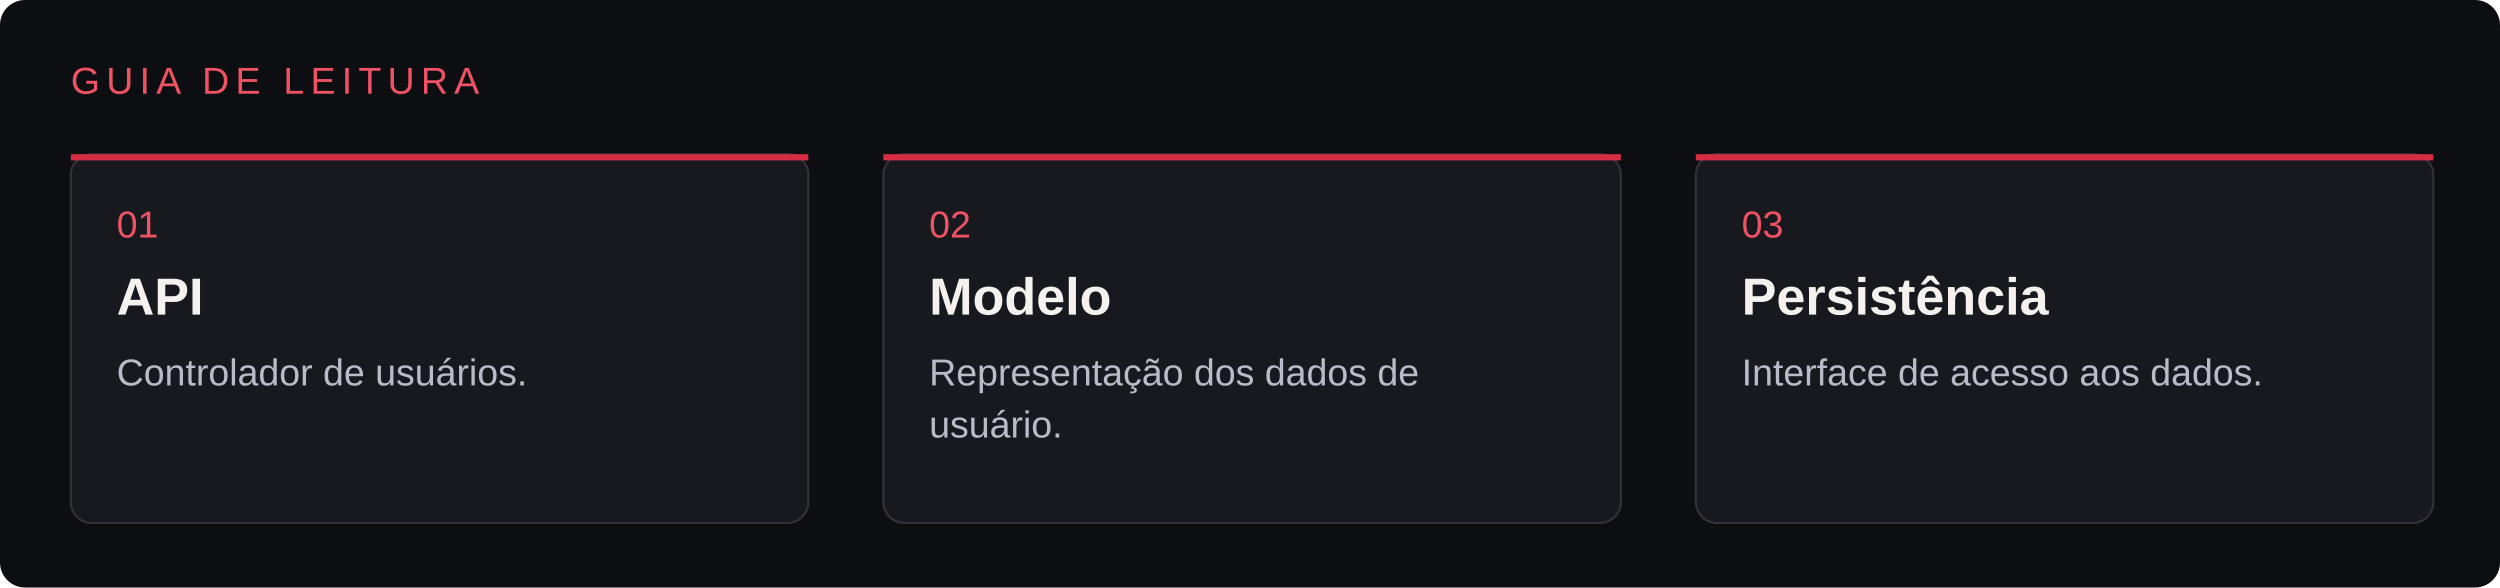
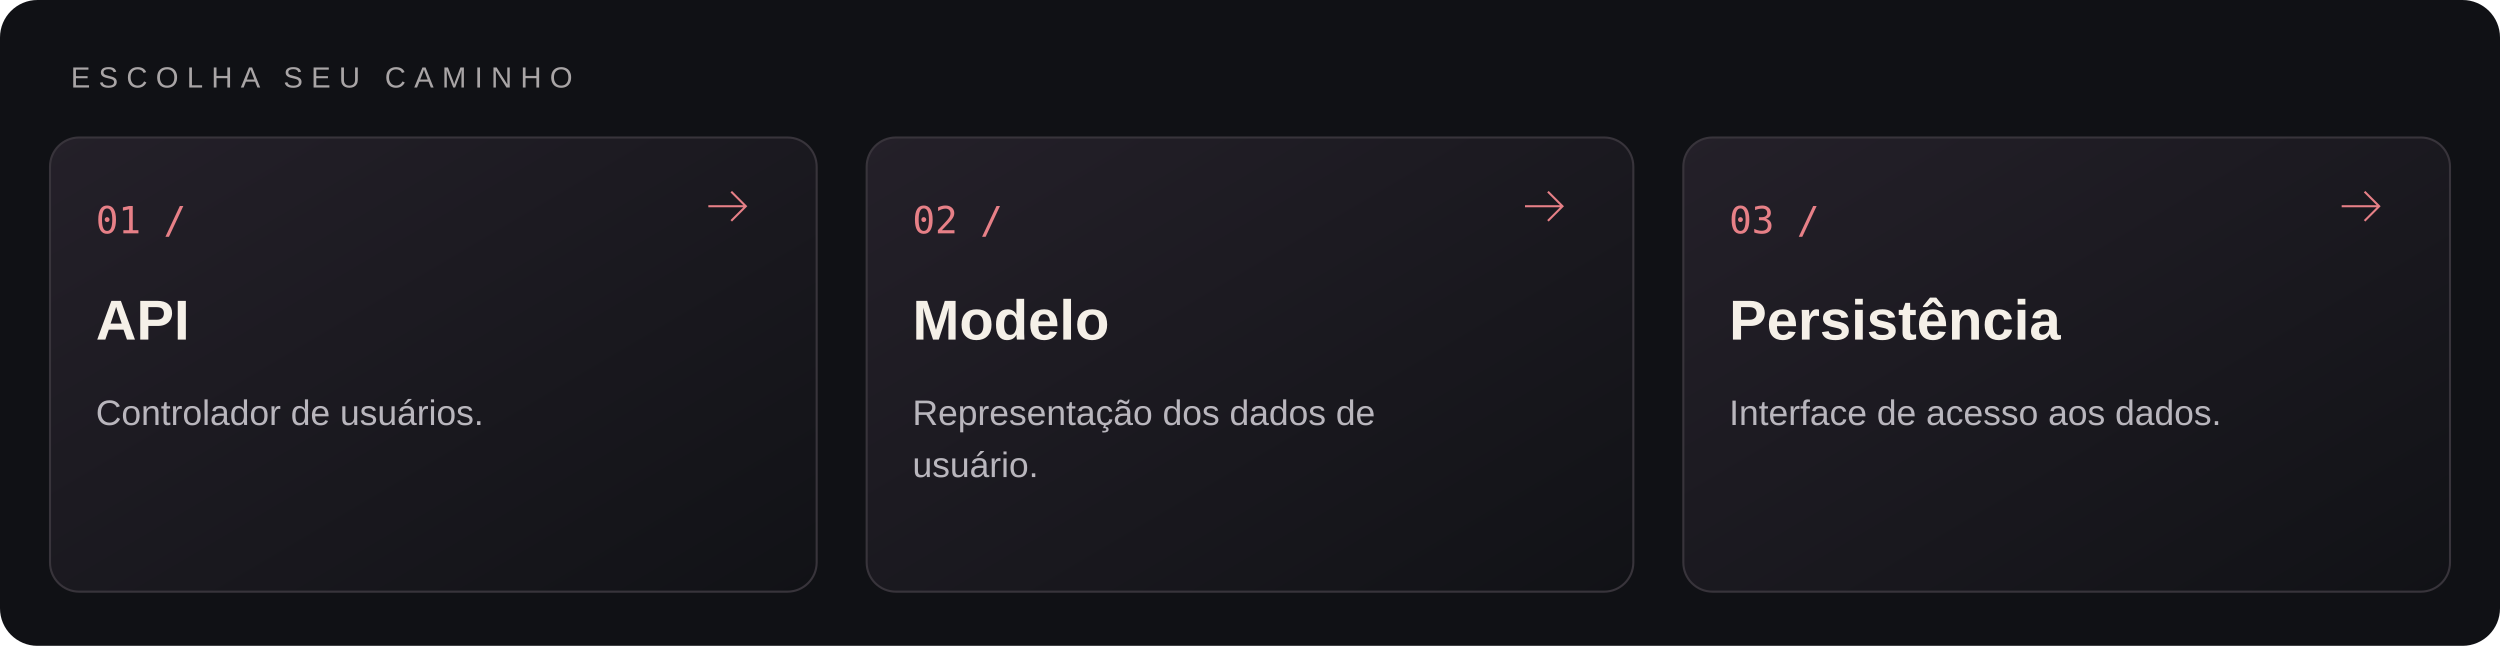
- <svg xmlns="http://www.w3.org/2000/svg" width="1200" height="282" viewBox="0 0 1200 282" role="img">
-   <rect width="1200" height="282" rx="12" fill="#0d0e12" />
-   <text x="34" y="45" font-family="Arial" font-size="18" letter-spacing="3" fill="#ef5262">GUIA DE LEITURA</text>
-   <rect x="34" y="74" width="354" height="177" rx="10" fill="#17191f" stroke="#363039" />
-   <rect x="34" y="74" width="354" height="3" fill="#d72d42" />
-   <text x="56" y="114" fill="#ef5262" font-family="Arial" font-size="18">01</text>
-   <text x="56" y="151" fill="#f5f1ee" font-family="Arial" font-weight="700" font-size="25">API</text>
-   <text x="56" y="185" fill="#b9bcc7" font-family="Arial" font-size="18">Controlador de usuários.</text>
-   <rect x="424" y="74" width="354" height="177" rx="10" fill="#17191f" stroke="#363039" />
-   <rect x="424" y="74" width="354" height="3" fill="#d72d42" />
-   <text x="446" y="114" fill="#ef5262" font-family="Arial" font-size="18">02</text>
-   <text x="446" y="151" fill="#f5f1ee" font-family="Arial" font-weight="700" font-size="25">Modelo</text>
-   <text x="446" y="185" fill="#b9bcc7" font-family="Arial" font-size="18">Representação dos dados de</text>
-   <text x="446" y="210" fill="#b9bcc7" font-family="Arial" font-size="18">usuário.</text>
-   <rect x="814" y="74" width="354" height="177" rx="10" fill="#17191f" stroke="#363039" />
-   <rect x="814" y="74" width="354" height="3" fill="#d72d42" />
-   <text x="836" y="114" fill="#ef5262" font-family="Arial" font-size="18">03</text>
-   <text x="836" y="151" fill="#f5f1ee" font-family="Arial" font-weight="700" font-size="25">Persistência</text>
-   <text x="836" y="185" fill="#b9bcc7" font-family="Arial" font-size="18">Interface de acesso aos dados.</text>
+ <svg xmlns="http://www.w3.org/2000/svg" width="1200" height="310" viewBox="0 0 1200 310">
+   <defs>
+     <linearGradient id="g" x2="1" y2="1">
+       <stop stop-color="#242029" />
+       <stop offset="1" stop-color="#111216" />
+     </linearGradient>
+   </defs>
+   <rect width="1200" height="310" rx="18" fill="#101115" />
+   <text x="34" y="42" fill="#a9a5a6" font-family="Arial" font-size="14" letter-spacing="4">ESCOLHA SEU CAMINHO</text>
+   <rect x="24" y="66" width="368" height="218" rx="14" fill="url(#g)" stroke="#38343b" />
+   <text x="46" y="112" fill="#e78087" font-family="monospace" font-size="18">01 /</text>
+   <path d="M340 99h18m-7-7 7 7-7 7" fill="none" stroke="#e78087" />
+   <text x="46" y="163" fill="#f5f0e8" font-family="Arial" font-size="27" font-weight="600">API</text>
+   <text x="46" y="204" fill="#b9b6bd" font-family="Arial" font-size="17">Controlador de usuários.</text>
+   <rect x="416" y="66" width="368" height="218" rx="14" fill="url(#g)" stroke="#38343b" />
+   <text x="438" y="112" fill="#e78087" font-family="monospace" font-size="18">02 /</text>
+   <path d="M732 99h18m-7-7 7 7-7 7" fill="none" stroke="#e78087" />
+   <text x="438" y="163" fill="#f5f0e8" font-family="Arial" font-size="27" font-weight="600">Modelo</text>
+   <text x="438" y="204" fill="#b9b6bd" font-family="Arial" font-size="17">Representação dos dados de</text>
+   <text x="438" y="229" fill="#b9b6bd" font-family="Arial" font-size="17">usuário.</text>
+   <rect x="808" y="66" width="368" height="218" rx="14" fill="url(#g)" stroke="#38343b" />
+   <text x="830" y="112" fill="#e78087" font-family="monospace" font-size="18">03 /</text>
+   <path d="M1124 99h18m-7-7 7 7-7 7" fill="none" stroke="#e78087" />
+   <text x="830" y="163" fill="#f5f0e8" font-family="Arial" font-size="27" font-weight="600">Persistência</text>
+   <text x="830" y="204" fill="#b9b6bd" font-family="Arial" font-size="17">Interface de acesso aos dados.</text>
</svg>
